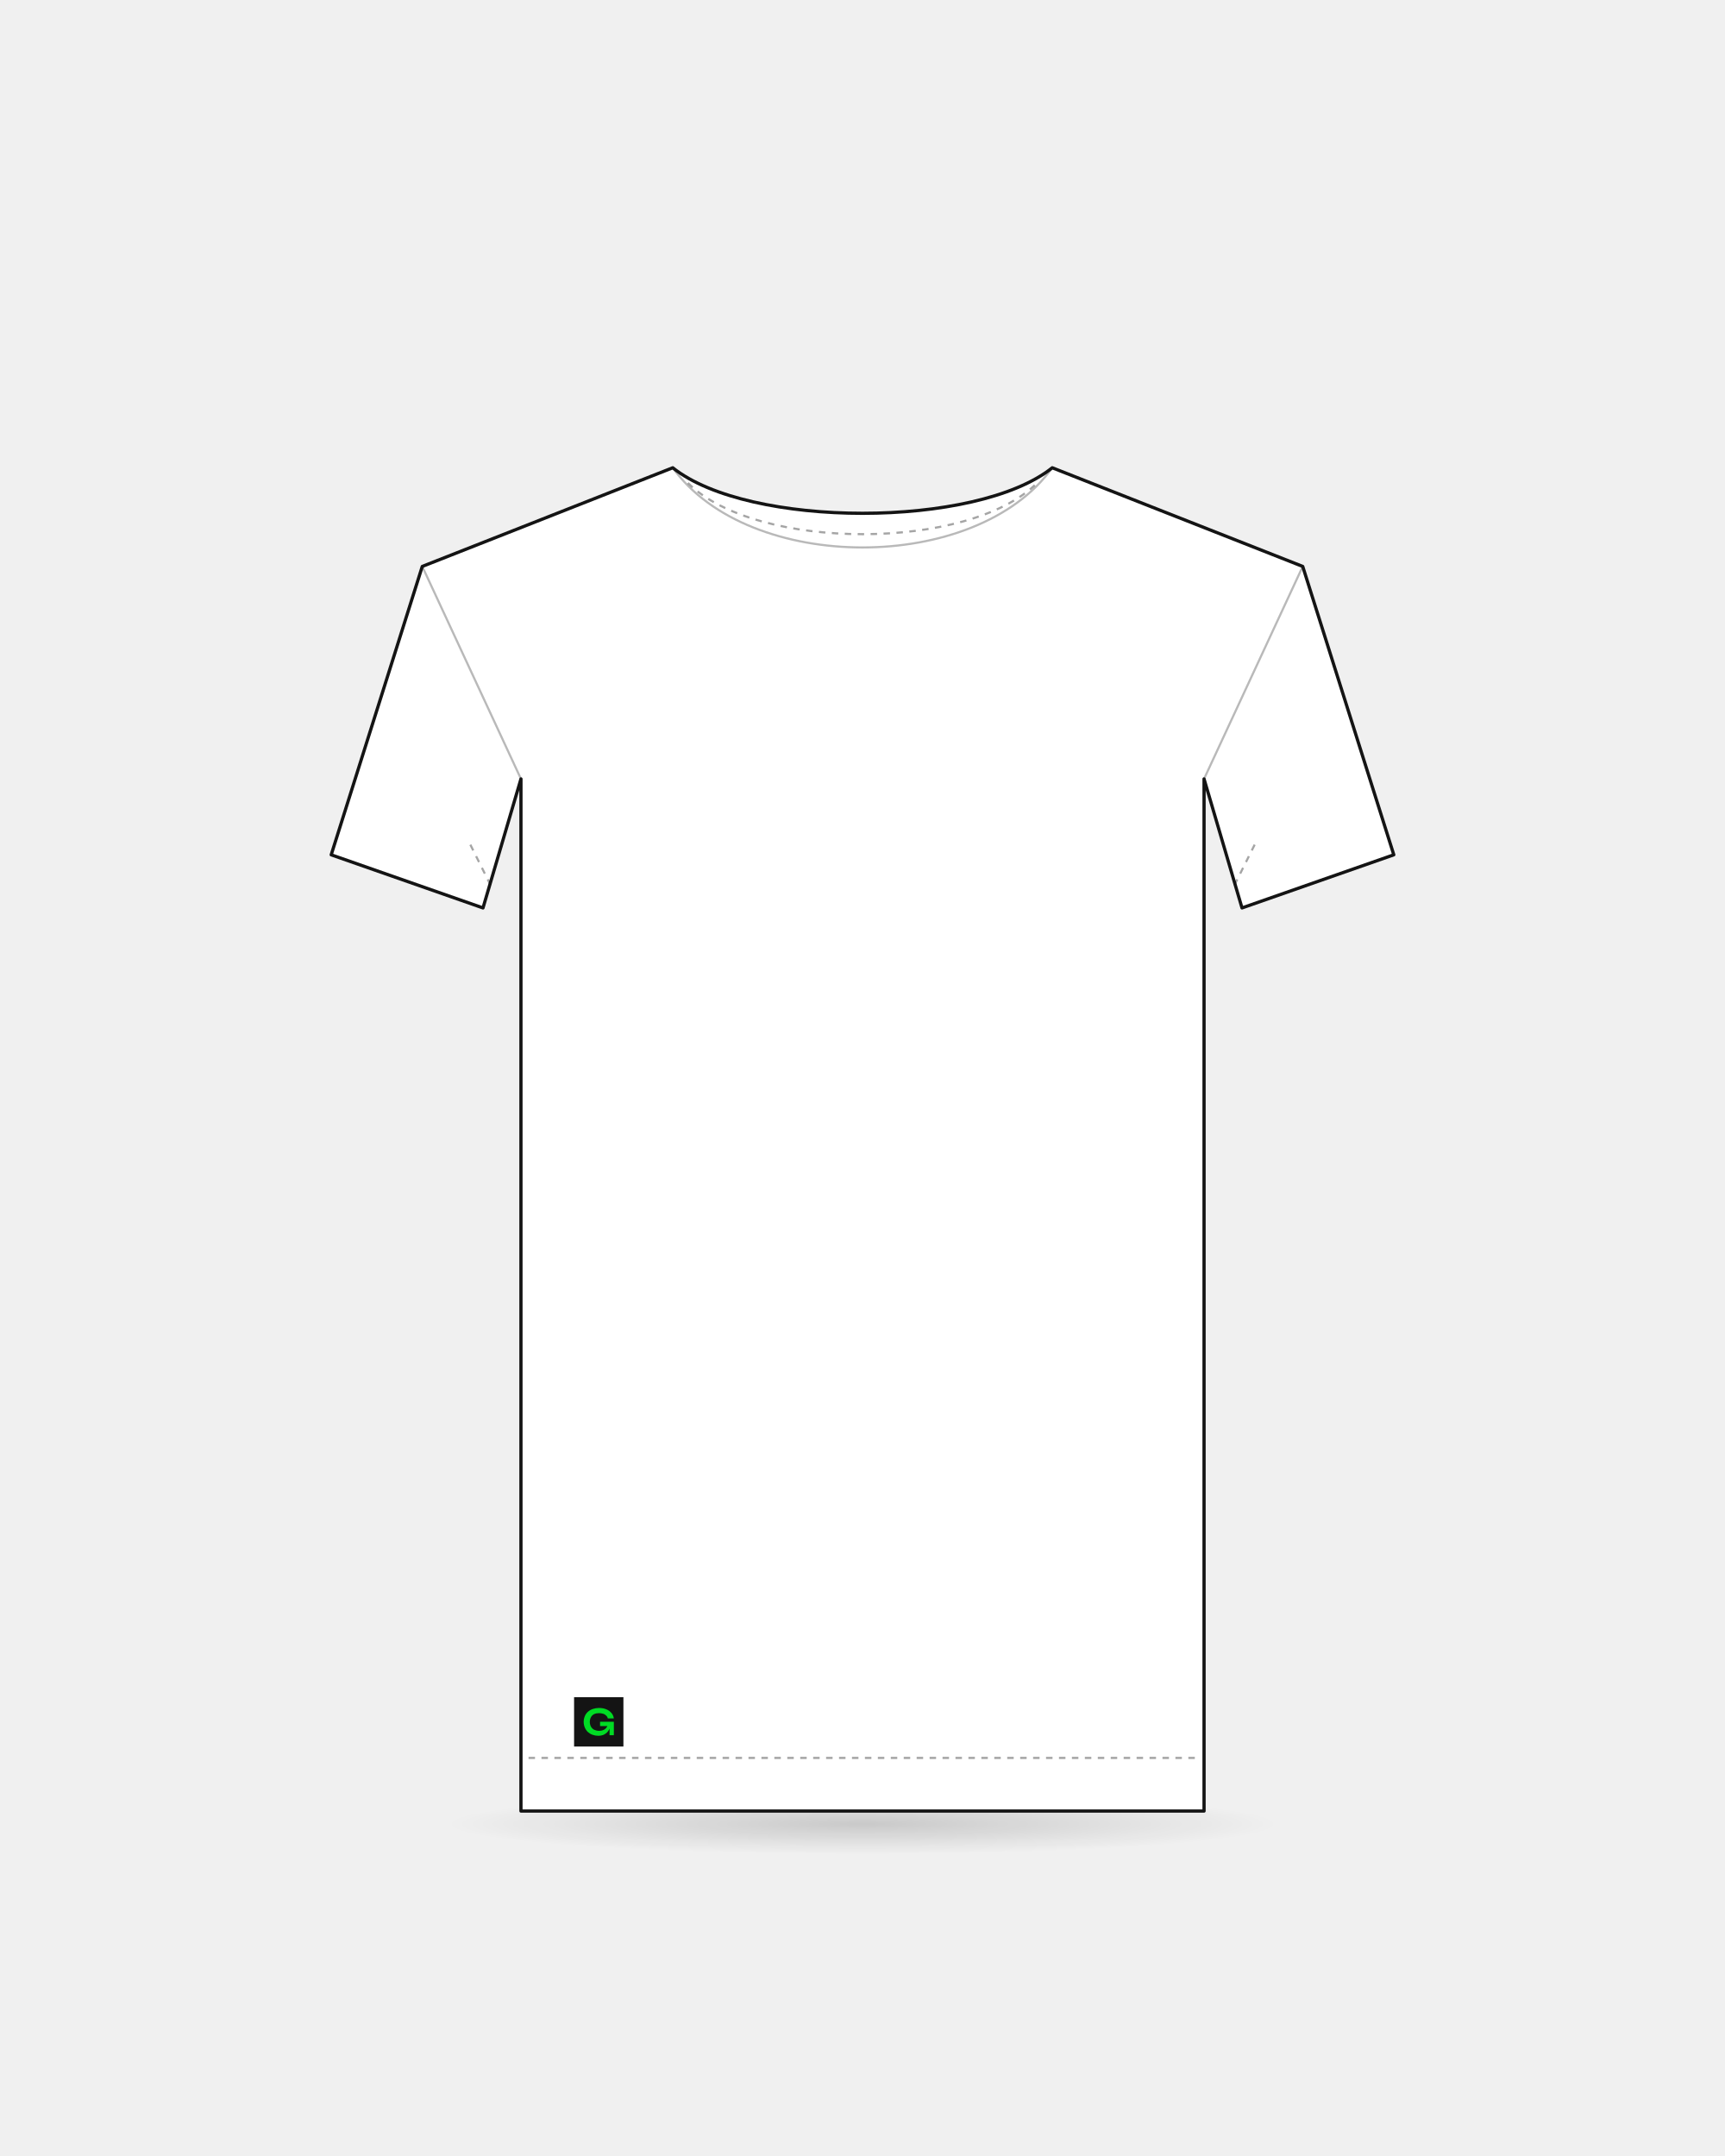
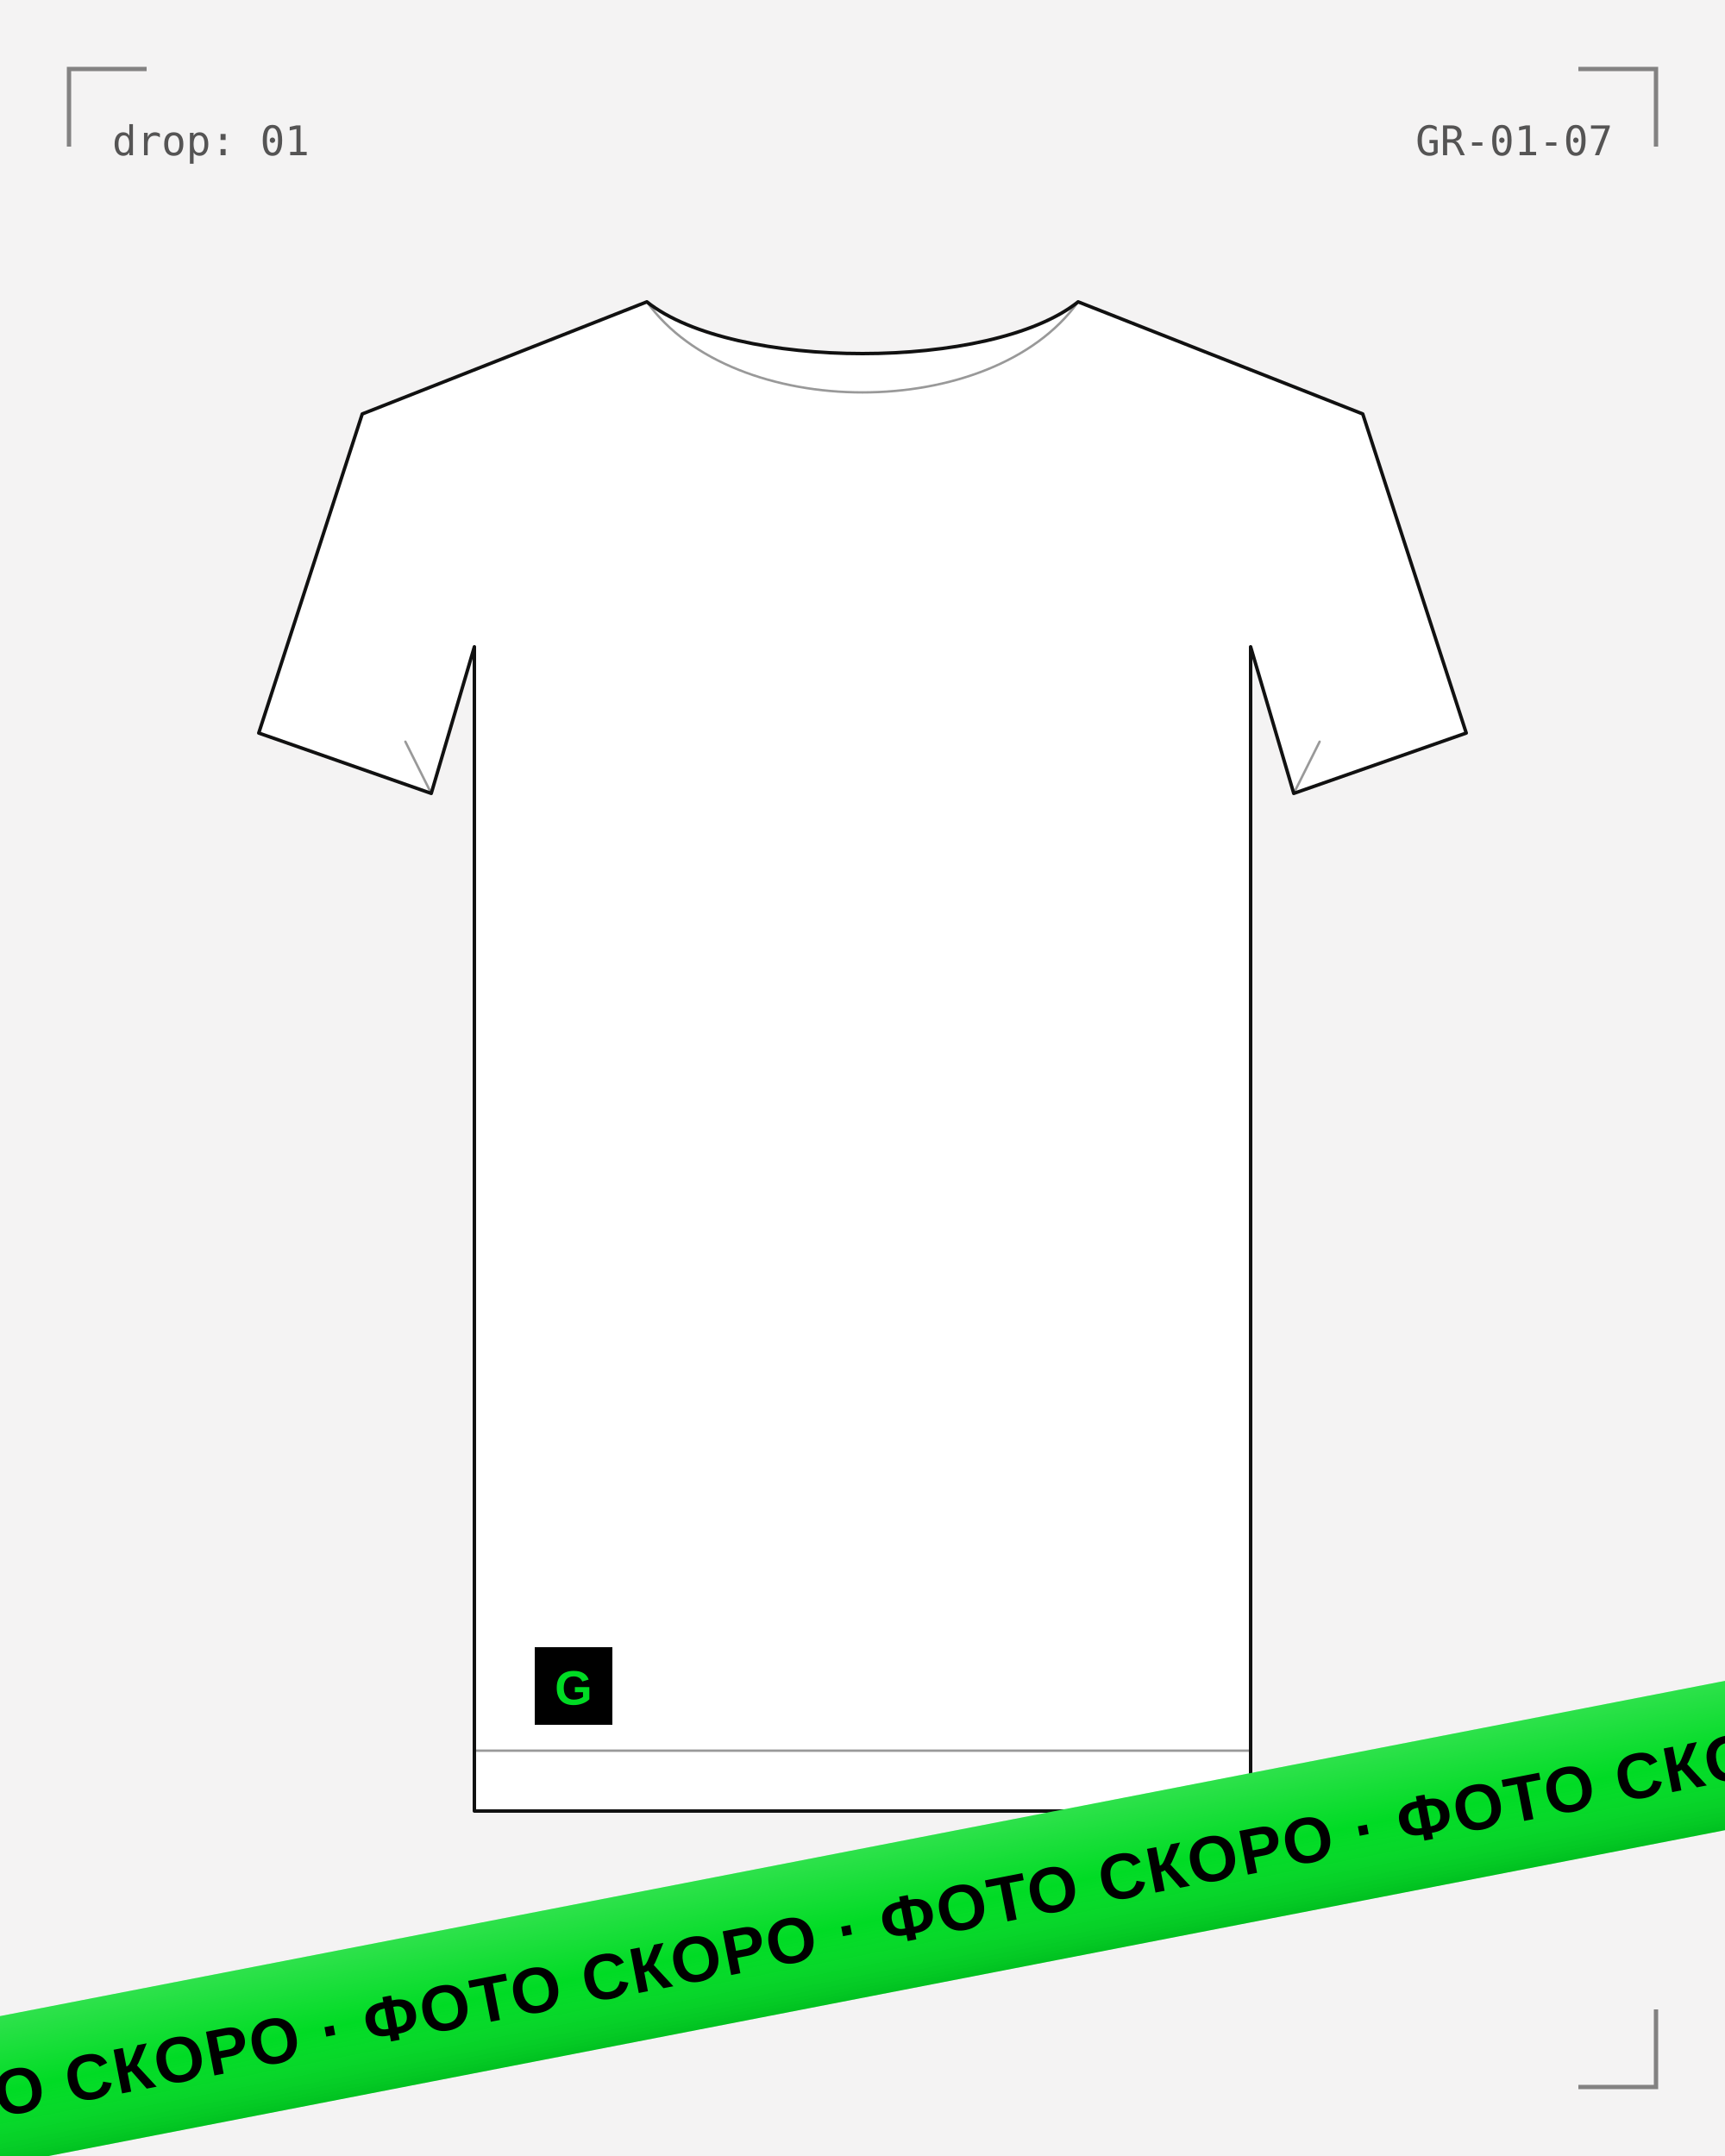
- <svg xmlns="http://www.w3.org/2000/svg" viewBox="0 0 400 500" width="800" height="1000" preserveAspectRatio="xMidYMid slice">
+ <svg xmlns="http://www.w3.org/2000/svg" viewBox="0 0 400 500" width="800" height="1000">
  <defs>
-     <radialGradient id="sh">
-       <stop offset="0" stop-color="#000" stop-opacity=".16" />
-       <stop offset="1" stop-color="#000" stop-opacity="0" />
-     </radialGradient>
+     <filter id="soft" x="-20%" y="-20%" width="140%" height="140%">
+       <feGaussianBlur stdDeviation="9" />
+     </filter>
+     <linearGradient id="tapeShade" x1="0" y1="0" x2="0" y2="1">
+       <stop offset="0" stop-color="#fff" stop-opacity=".18" />
+       <stop offset=".5" stop-color="#fff" stop-opacity="0" />
+       <stop offset="1" stop-color="#000" stop-opacity=".12" />
+     </linearGradient>
  </defs>
-   <ellipse cx="200" cy="423" rx="97" ry="7" fill="url(#sh)" />
-   <g transform="translate(200 420) scale(0.88) translate(-200 -420)">
-     <path d="M150 66 C170 82 230 82 250 66 L316 92 L340 168 L300 182 L290 148 L290 420 L110 420 L110 148 L100 182 L60 168 L84 92 Z" fill="#FFFFFF" />
-     <path d="M150 66 C170 94 230 94 250 66 M110 148 L84 92 M290 148 L316 92" fill="none" stroke="#141414" stroke-width="1" stroke-linecap="round" stroke-linejoin="round" vector-effect="non-scaling-stroke" stroke-opacity="0.3" />
-     <path d="M112 406 L288 406 M154 70 C172 88 228 88 246 70 M298 176 L304 164 M102 176 L96 164" fill="none" stroke="#141414" stroke-width="1" stroke-linecap="butt" stroke-linejoin="round" vector-effect="non-scaling-stroke" stroke-dasharray="3 3" stroke-opacity="0.38" />
-     <rect x="124" y="390" width="13" height="13" fill="#141414" />
-     <path d="M253 146c0 14-3 28-8 41 -5 13-12 25-20 35 -10 12-22 21-36 28 -15 6-32 10-52 10 -18 0-35-3-52-9 -16-5-30-14-43-25 -12-11-22-25-29-41 -7-17-11-35-11-54 0-19 4-37 11-54 7-16 17-30 30-41 13-11 28-20 45-25 18-6 37-9 56-9 26 0 49 4 69 13 18 7 34 19 47 34 12 14 19 31 22 50l-56 0c-2-10-7-19-15-26 -8-8-17-14-28-17 -12-4-26-6-39-6 -17 0-32 3-45 9 -12 6-23 16-29 28 -7 12-11 27-11 44 0 17 4 32 11 45 7 12 16 21 29 28 14 6 28 10 46 10 18 0 30-3 43-9 13-6 22-15 29-26 8-11 9-20 12-33zm-99 24l0-40 128 0 0 125 -40 0 0-85z" fill="#00DB24" transform="translate(126.47 392.78) scale(0.0284)" />
-     <path d="M150 66 C170 82 230 82 250 66 L316 92 L340 168 L300 182 L290 148 L290 420 L110 420 L110 148 L100 182 L60 168 L84 92 Z" fill="none" stroke="#141414" stroke-width="1.5" stroke-linecap="round" stroke-linejoin="round" vector-effect="non-scaling-stroke" />
+   <rect width="400" height="500" fill="#F4F3F3" />
+   <path d="M16 34 L16 16 L34 16 M366 16 L384 16 L384 34 M16 466 L16 484 L34 484 M366 484 L384 484 L384 466" fill="none" stroke="#111" stroke-width="1" opacity=".5" />
+   <text x="26" y="36" font-family="Menlo,'SF Mono',ui-monospace,monospace" font-size="9.5" fill="#111" opacity=".7">drop: 01</text>
+   <text x="374" y="36" text-anchor="end" font-family="Menlo,'SF Mono',ui-monospace,monospace" font-size="9.5" fill="#111" opacity=".7">GR-01-07</text>
+   <clipPath id="cl">
+     <path d="M150 70 C170 86 230 86 250 70 L316 96 L340 170 L300 184 L290 150 L290 420 L110 420 L110 150 L100 184 L60 170 L84 96 Z" />
+   </clipPath>
+   <path d="M150 70 C170 86 230 86 250 70 L316 96 L340 170 L300 184 L290 150 L290 420 L110 420 L110 150 L100 184 L60 170 L84 96 Z" fill="#FFFFFF" />
+   <path d="M150 70 C170 98 230 98 250 70 M110 406 L290 406 M300 184 L306 172 M100 184 L94 172" fill="none" stroke="#777" stroke-width="1.1" stroke-linecap="round" vector-effect="non-scaling-stroke" opacity=".75" />
+   <path d="M150 70 C170 86 230 86 250 70 L316 96 L340 170 L300 184 L290 150 L290 420 L110 420 L110 150 L100 184 L60 170 L84 96 Z" fill="none" stroke="#111111" stroke-width="1.6" stroke-linejoin="round" vector-effect="non-scaling-stroke" />
+   <rect x="124" y="382" width="18" height="18" fill="#000" />
+   <text x="133.0" y="395.32" text-anchor="middle" font-family="'Arial Black','Helvetica Neue',Arial,sans-serif" font-weight="900" font-size="11.2" fill="#00DB24">G</text>
+   <g transform="rotate(-11 200 446)">
+     <rect x="-80" y="429" width="560" height="34" fill="#00DB24" />
+     <rect x="-80" y="429" width="560" height="34" fill="url(#tapeShade)" />
+     <text x="-40" y="452" font-family="'Arial Black','Helvetica Neue',Arial,sans-serif" font-weight="900" font-size="15" letter-spacing=".5" fill="#000">  ФОТО СКОРО  ·  ФОТО СКОРО  ·  ФОТО СКОРО  ·  ФОТО СКОРО  ·  ФОТО СКОРО  ·  ФОТО СКОРО  ·</text>
  </g>
</svg>
